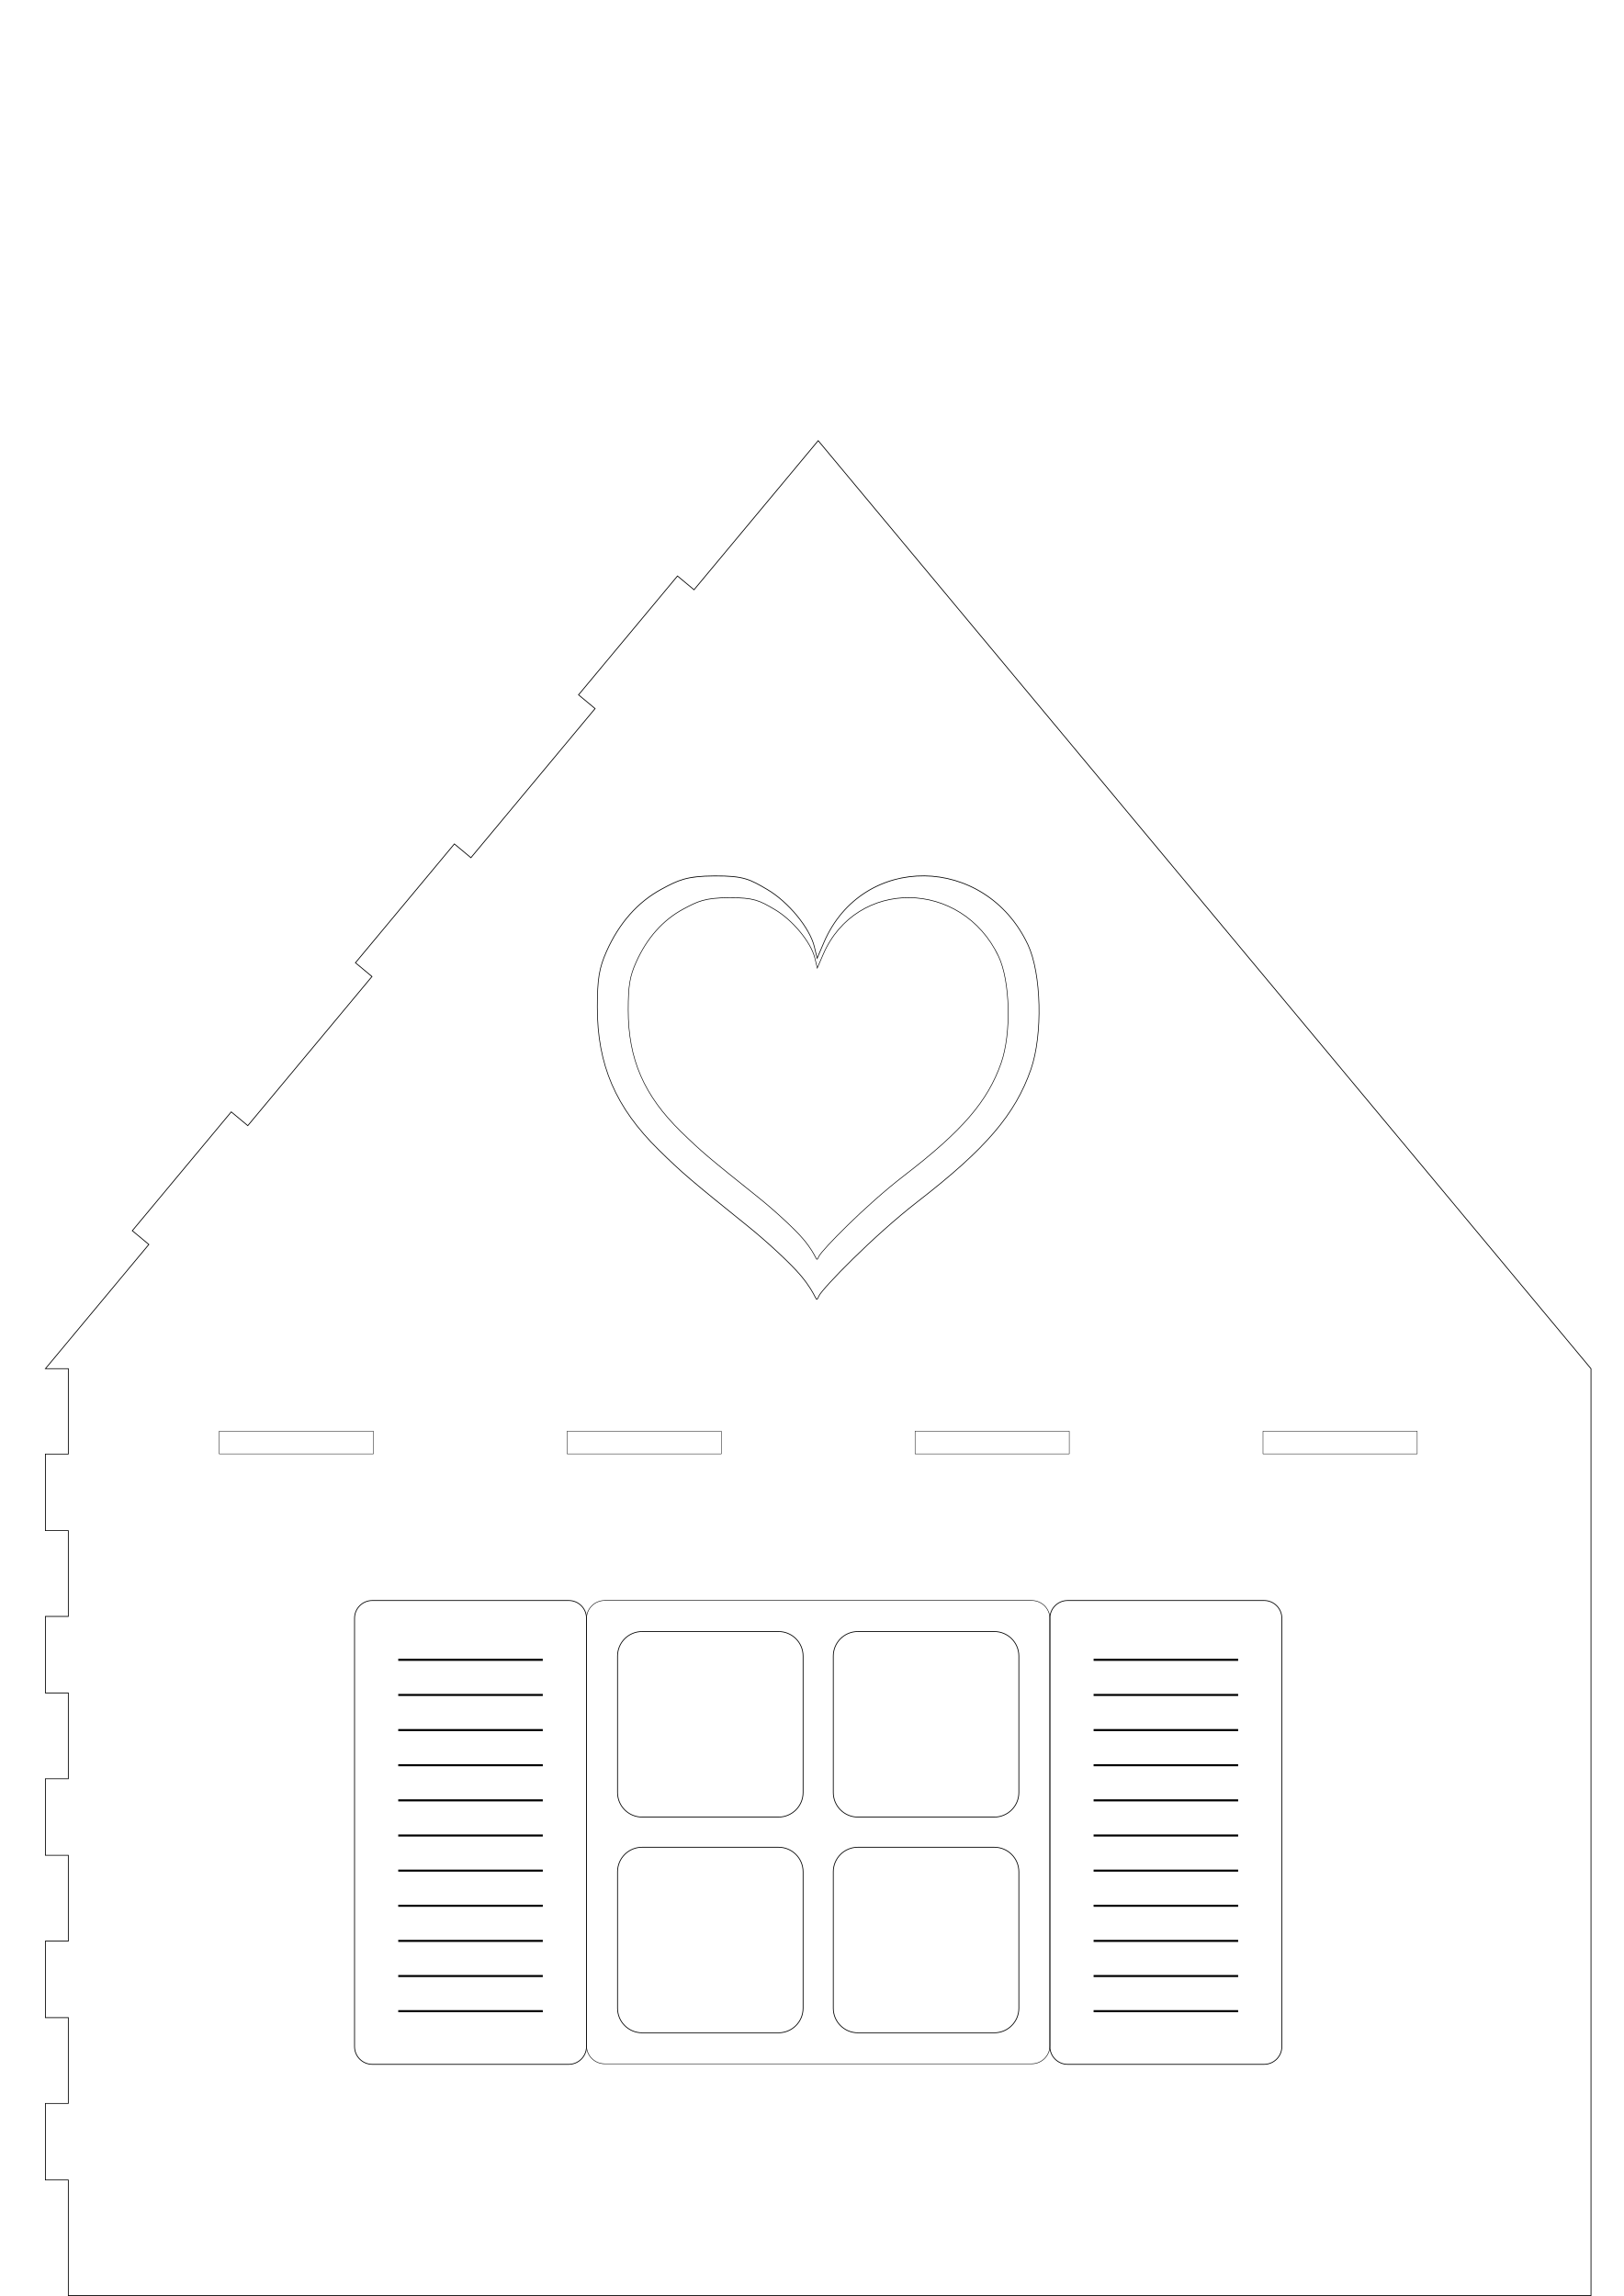
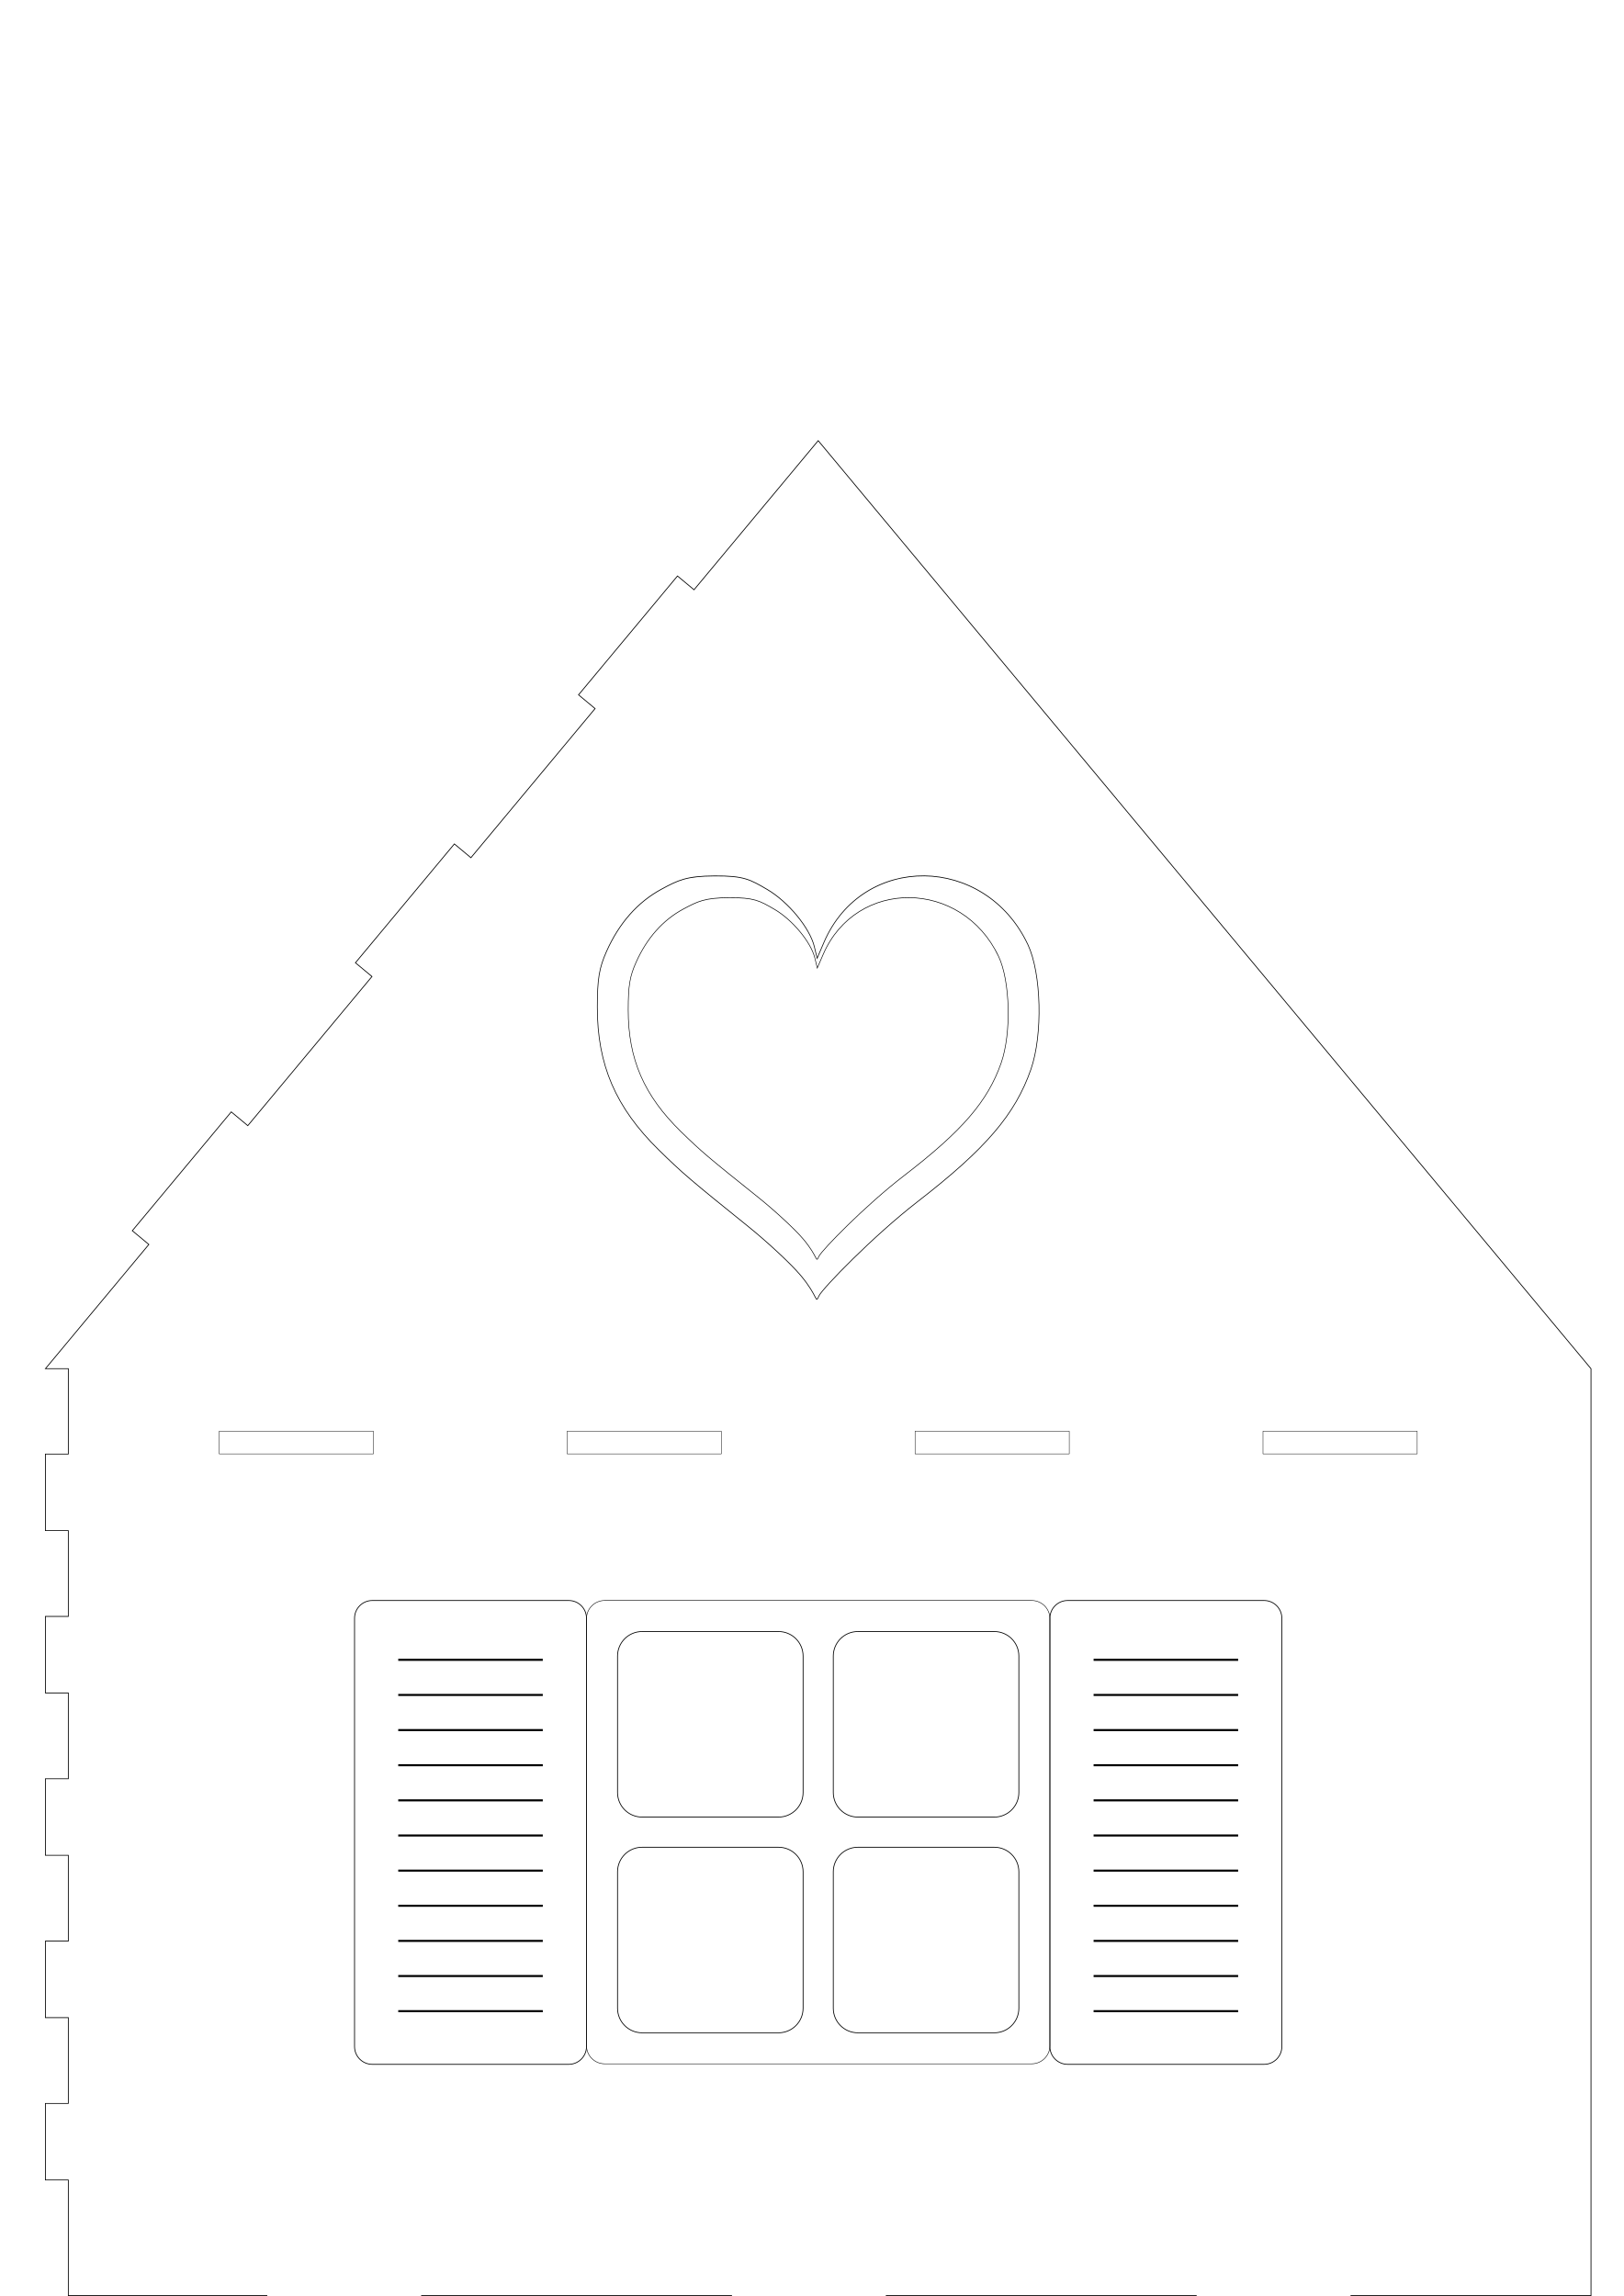
<svg xmlns="http://www.w3.org/2000/svg" width="210mm" height="297mm" viewBox="0 0 210 297" version="1.1" id="svg8">
  <defs id="defs2" />
  <g id="layer1">
-     <path style="fill:none;stroke:#000000;stroke-width:0.378;stroke-miterlimit:4;stroke-dasharray:none;stroke-opacity:1" d="m 399.953,215.434 -60.699,72.904 -8.084,-6.729 -48.365,58.092 8.084,6.73 -60.699,72.906 -8.084,-6.732 -48.365,58.092 8.084,6.732 -60.699,72.904 -8.084,-6.73 -48.367,58.092 8.086,6.73 -50.549,60.715 h 11.188 v 41.756 H 22.189 v 37.418 h 11.209 v 41.951 H 22.189 v 37.42 h 11.209 v 41.951 H 22.189 v 37.418 h 11.209 v 41.951 H 22.189 v 37.42 H 33.398 V 1028.377 H 22.189 v 37.418 h 11.209 v 56.535 H 777.717 V 669.166 Z" transform="scale(0.2645833)" id="rect815" />
+     <path style="fill:none;stroke:#000000;stroke-width:0.378;stroke-miterlimit:4;stroke-dasharray:none;stroke-opacity:1" d="M 399.953 215.434 L 339.254 288.338 L 331.17 281.609 L 282.805 339.701 L 290.889 346.432 L 230.189 419.338 L 222.105 412.605 L 173.74 470.697 L 181.824 477.43 L 121.125 550.334 L 113.041 543.604 L 64.674 601.695 L 72.76 608.426 L 22.211 669.141 L 33.398 669.141 L 33.398 710.896 L 22.189 710.896 L 22.189 748.314 L 33.398 748.314 L 33.398 790.266 L 22.189 790.266 L 22.189 827.686 L 33.398 827.686 L 33.398 869.637 L 22.189 869.637 L 22.189 907.055 L 33.398 907.055 L 33.398 949.006 L 22.189 949.006 L 22.189 986.426 L 33.398 986.426 L 33.398 1028.377 L 22.189 1028.377 L 22.189 1065.795 L 33.398 1065.795 L 33.398 1122.33 L 130.467 1122.33 L 130.467 1133.291 L 206.059 1133.291 L 206.059 1122.33 L 357.617 1122.33 L 357.617 1133.291 L 433.207 1133.291 L 433.207 1122.33 L 584.766 1122.33 L 584.766 1133.291 L 660.357 1133.291 L 660.357 1122.33 L 777.717 1122.33 L 777.717 669.166 L 399.953 215.434 z " transform="scale(0.2645833)" id="rect815" />
    <g id="g3815">
      <rect ry="2.352" y="207.033" x="75.854" height="59.933" width="59.933" id="rect855" style="fill:none;stroke:#000000;stroke-width:0.067;stroke-miterlimit:4;stroke-dasharray:none;stroke-opacity:1" />
      <rect ry="3.175" y="211.048" x="79.868" height="24" width="24" id="rect859" style="fill:none;stroke:#000000;stroke-width:0.1;stroke-miterlimit:4;stroke-dasharray:none;stroke-opacity:1" />
      <g transform="translate(3.880556,4.586111)" id="g993">
        <g transform="translate(273.0181,36.68055)" id="g1058">
          <rect ry="2.3" y="165.767" x="-141.111" height="60" width="30" id="rect904" style="fill:none;stroke:#000000;stroke-width:0.1;stroke-miterlimit:4;stroke-dasharray:none;stroke-opacity:1" />
          <path id="path910" d="m -135.46,173.44 h 18.697" style="fill:none;stroke:#000000;stroke-width:0.265px;stroke-linecap:butt;stroke-linejoin:miter;stroke-opacity:1" />
          <path id="path910-0" d="m -135.46,177.984 h 18.697" style="fill:none;stroke:#000000;stroke-width:0.265px;stroke-linecap:butt;stroke-linejoin:miter;stroke-opacity:1" />
          <path id="path910-8" d="m -135.46,182.529 h 18.697" style="fill:none;stroke:#000000;stroke-width:0.265px;stroke-linecap:butt;stroke-linejoin:miter;stroke-opacity:1" />
          <path id="path910-0-2" d="m -135.46,187.074 h 18.697" style="fill:none;stroke:#000000;stroke-width:0.265px;stroke-linecap:butt;stroke-linejoin:miter;stroke-opacity:1" />
          <path id="path910-6" d="m -135.46,191.619 h 18.697" style="fill:none;stroke:#000000;stroke-width:0.265px;stroke-linecap:butt;stroke-linejoin:miter;stroke-opacity:1" />
          <path id="path910-0-6" d="m -135.46,196.164 h 18.697" style="fill:none;stroke:#000000;stroke-width:0.265px;stroke-linecap:butt;stroke-linejoin:miter;stroke-opacity:1" />
          <path id="path910-8-5" d="m -135.46,200.708 h 18.697" style="fill:none;stroke:#000000;stroke-width:0.265px;stroke-linecap:butt;stroke-linejoin:miter;stroke-opacity:1" />
          <path id="path910-0-2-5" d="m -135.46,205.253 h 18.697" style="fill:none;stroke:#000000;stroke-width:0.265px;stroke-linecap:butt;stroke-linejoin:miter;stroke-opacity:1" />
          <path id="path910-2" d="m -135.46,209.798 h 18.697" style="fill:none;stroke:#000000;stroke-width:0.265px;stroke-linecap:butt;stroke-linejoin:miter;stroke-opacity:1" />
          <path id="path910-0-3" d="m -135.46,214.343 h 18.697" style="fill:none;stroke:#000000;stroke-width:0.265px;stroke-linecap:butt;stroke-linejoin:miter;stroke-opacity:1" />
          <path id="path910-8-2" d="m -135.46,218.887 h 18.697" style="fill:none;stroke:#000000;stroke-width:0.265px;stroke-linecap:butt;stroke-linejoin:miter;stroke-opacity:1" />
        </g>
      </g>
      <g transform="translate(186.9653,41.26666)" id="g993-8">
        <rect ry="2.3" style="fill:none;stroke:#000000;stroke-width:0.1;stroke-miterlimit:4;stroke-dasharray:none;stroke-opacity:1" id="rect904-8" width="30" height="60" x="-141.111" y="165.767" />
        <path style="fill:none;stroke:#000000;stroke-width:0.265px;stroke-linecap:butt;stroke-linejoin:miter;stroke-opacity:1" d="m -135.46,173.44 h 18.697" id="path910-7" />
        <path style="fill:none;stroke:#000000;stroke-width:0.265px;stroke-linecap:butt;stroke-linejoin:miter;stroke-opacity:1" d="m -135.46,177.984 h 18.697" id="path910-0-1" />
        <path style="fill:none;stroke:#000000;stroke-width:0.265px;stroke-linecap:butt;stroke-linejoin:miter;stroke-opacity:1" d="m -135.46,182.529 h 18.697" id="path910-8-6" />
        <path style="fill:none;stroke:#000000;stroke-width:0.265px;stroke-linecap:butt;stroke-linejoin:miter;stroke-opacity:1" d="m -135.46,187.074 h 18.697" id="path910-0-2-0" />
        <path style="fill:none;stroke:#000000;stroke-width:0.265px;stroke-linecap:butt;stroke-linejoin:miter;stroke-opacity:1" d="m -135.46,191.619 h 18.697" id="path910-6-0" />
        <path style="fill:none;stroke:#000000;stroke-width:0.265px;stroke-linecap:butt;stroke-linejoin:miter;stroke-opacity:1" d="m -135.46,196.164 h 18.697" id="path910-0-6-1" />
        <path style="fill:none;stroke:#000000;stroke-width:0.265px;stroke-linecap:butt;stroke-linejoin:miter;stroke-opacity:1" d="m -135.46,200.708 h 18.697" id="path910-8-5-0" />
        <path style="fill:none;stroke:#000000;stroke-width:0.265px;stroke-linecap:butt;stroke-linejoin:miter;stroke-opacity:1" d="m -135.46,205.253 h 18.697" id="path910-0-2-5-2" />
        <path style="fill:none;stroke:#000000;stroke-width:0.265px;stroke-linecap:butt;stroke-linejoin:miter;stroke-opacity:1" d="m -135.46,209.798 h 18.697" id="path910-2-8" />
        <path style="fill:none;stroke:#000000;stroke-width:0.265px;stroke-linecap:butt;stroke-linejoin:miter;stroke-opacity:1" d="m -135.46,214.343 h 18.697" id="path910-0-3-8" />
        <path style="fill:none;stroke:#000000;stroke-width:0.265px;stroke-linecap:butt;stroke-linejoin:miter;stroke-opacity:1" d="m -135.46,218.887 h 18.697" id="path910-8-2-9" />
      </g>
      <rect ry="3.175" y="211.048" x="107.773" height="24" width="24" id="rect859-0" style="fill:none;stroke:#000000;stroke-width:0.1;stroke-miterlimit:4;stroke-dasharray:none;stroke-opacity:1" />
      <rect ry="3.175" y="238.952" x="79.868" height="24" width="24" id="rect859-5" style="fill:none;stroke:#000000;stroke-width:0.1;stroke-miterlimit:4;stroke-dasharray:none;stroke-opacity:1" />
      <rect ry="3.175" y="238.952" x="107.773" height="24" width="24" id="rect859-2" style="fill:none;stroke:#000000;stroke-width:0.1;stroke-miterlimit:4;stroke-dasharray:none;stroke-opacity:1" />
    </g>
    <path style="fill:none;stroke:#000000;stroke-width:0.105;stroke-linejoin:round;stroke-miterlimit:4;stroke-dasharray:none;stroke-opacity:1" d="M 308.758,-24.8 V 104.713 h 12.781 V 80.148 h -2.966 v -9.9 h 2.966 v -11.1 h -2.966 v -9.901 h 2.966 v -11.1 h -2.966 v -9.9 h 2.966 v -11.1 h -2.966 V 7.248 h 2.966 v -11.1 h -2.966 v -9.9 h 2.966 v -11.048 z" id="rect6486" />
    <rect style="fill:none;stroke:#000000;stroke-width:0.118;stroke-linejoin:round;stroke-miterlimit:4;stroke-dasharray:none;stroke-opacity:1" id="rect6542" width="13.508" height="24.285" x="-279.712" y="145.122" transform="scale(-1,1)" />
    <path style="fill:none;stroke:#000000;stroke-width:0.105;stroke-linejoin:round;stroke-miterlimit:4;stroke-dasharray:none;stroke-opacity:1" d="M 374.444,149.319 V 278.832 H 361.663 v -24.565 h 2.966 v -9.9 H 361.663 v -11.1 h 2.966 V 223.367 H 361.663 v -11.1 h 2.966 v -9.9 H 361.663 v -11.1 h 2.966 v -9.901 H 361.663 V 170.267 h 2.966 v -9.9 H 361.663 v -11.048 z" id="rect6486-8-4" />
    <rect style="fill:none;stroke:#000000;stroke-width:0.118;stroke-linejoin:round;stroke-miterlimit:4;stroke-dasharray:none;stroke-opacity:1" id="rect6542-2" width="13.508" height="24.285" x="364.629" y="149.326" />
    <g id="g6658" transform="rotate(-90,-55.60133,95.17473)">
      <rect transform="rotate(90)" y="-22.049" x="93.566" height="20" width="3" id="rect6583" style="fill:none;stroke:#000000;stroke-width:0.1;stroke-linejoin:round;stroke-miterlimit:4;stroke-dasharray:none;stroke-opacity:1" />
      <rect transform="rotate(90)" y="23.051" x="93.783" height="20" width="3" id="rect6583-0" style="fill:none;stroke:#000000;stroke-width:0.1;stroke-linejoin:round;stroke-miterlimit:4;stroke-dasharray:none;stroke-opacity:1" />
      <rect transform="rotate(90)" y="68.151" x="93.783" height="20" width="3" id="rect6583-5" style="fill:none;stroke:#000000;stroke-width:0.1;stroke-linejoin:round;stroke-miterlimit:4;stroke-dasharray:none;stroke-opacity:1" />
      <rect transform="rotate(90)" y="113.251" x="93.783" height="20" width="3" id="rect6583-8" style="fill:none;stroke:#000000;stroke-width:0.1;stroke-linejoin:round;stroke-miterlimit:4;stroke-dasharray:none;stroke-opacity:1" />
    </g>
    <g id="g7305">
      <rect y="-35.457" x="-156.335" height="20" width="3" id="rect6583-06" style="fill:none;stroke:#000000;stroke-width:0.1;stroke-linejoin:round;stroke-miterlimit:4;stroke-dasharray:none;stroke-opacity:1" />
      <rect y="9.643" x="-156.335" height="20" width="3" id="rect6583-0-7" style="fill:none;stroke:#000000;stroke-width:0.1;stroke-linejoin:round;stroke-miterlimit:4;stroke-dasharray:none;stroke-opacity:1" />
      <rect y="54.743" x="-156.335" height="20" width="3" id="rect6583-5-8" style="fill:none;stroke:#000000;stroke-width:0.1;stroke-linejoin:round;stroke-miterlimit:4;stroke-dasharray:none;stroke-opacity:1" />
      <rect y="99.843" x="-156.335" height="20" width="3" id="rect6583-8-2" style="fill:none;stroke:#000000;stroke-width:0.1;stroke-linejoin:round;stroke-miterlimit:4;stroke-dasharray:none;stroke-opacity:1" />
    </g>
    <path style="color:#000000;font-style:normal;font-variant:normal;font-weight:normal;font-stretch:normal;font-size:medium;line-height:normal;font-family:sans-serif;font-variant-ligatures:normal;font-variant-position:normal;font-variant-caps:normal;font-variant-numeric:normal;font-variant-alternates:normal;font-feature-settings:normal;text-indent:0;text-align:start;text-decoration:none;text-decoration-line:none;text-decoration-style:solid;text-decoration-color:#000000;letter-spacing:normal;word-spacing:normal;text-transform:none;writing-mode:lr-tb;direction:ltr;text-orientation:mixed;dominant-baseline:auto;baseline-shift:baseline;text-anchor:start;white-space:normal;shape-padding:0;clip-rule:nonzero;display:inline;overflow:visible;visibility:visible;opacity:1;isolation:auto;mix-blend-mode:normal;color-interpolation:sRGB;color-interpolation-filters:linearRGB;solid-color:#000000;solid-opacity:1;vector-effect:none;fill-opacity:1;fill-rule:nonzero;stroke:none;stroke-width:0.079;stroke-linecap:butt;stroke-linejoin:miter;stroke-miterlimit:4;stroke-dasharray:none;stroke-dashoffset:0;stroke-opacity:1;color-rendering:auto;image-rendering:auto;shape-rendering:auto;text-rendering:auto;enable-background:accumulate" d="m 117.626,116.074 c -4.557,-0.049 -9.055,2.401 -11.201,7.375 l -0.713,1.653 -0.281,-1.165 c -0.251,-1.043 -0.98,-2.288 -1.938,-3.445 -0.958,-1.157 -2.146,-2.225 -3.319,-2.908 -1.919,-1.116 -2.621,-1.524 -5.887,-1.505 -3.123,0.018 -4.057,0.469 -5.925,1.474 -2.645,1.422 -4.714,3.749 -6.117,6.877 -0.827,1.844 -1.03,3.058 -1.034,6.181 -0.007,6.403 2.044,11.134 6.863,15.832 2.611,2.546 3.489,3.292 9.92,8.434 2.169,1.734 4.811,4.182 5.864,5.432 1.001,1.187 1.391,1.975 1.591,2.355 0.05,0.095 0.088,0.164 0.123,0.211 0.018,0.024 0.035,0.042 0.056,0.054 0.021,0.012 0.048,0.015 0.071,0.006 0.046,-0.017 0.074,-0.063 0.111,-0.129 0.037,-0.066 0.08,-0.157 0.136,-0.274 0.044,-0.092 0.175,-0.273 0.375,-0.515 0.2,-0.242 0.471,-0.549 0.8,-0.907 0.659,-0.715 1.553,-1.632 2.59,-2.644 2.074,-2.023 4.72,-4.421 7.202,-6.329 7.576,-5.825 10.86,-9.633 12.608,-14.627 0.671,-1.919 0.964,-4.574 0.901,-7.149 -0.063,-2.575 -0.481,-5.069 -1.24,-6.668 -2.384,-5.022 -7,-7.57 -11.557,-7.619 z m 5.7e-4,0.082 c 4.531,0.049 9.12,2.583 11.49,7.576 0.749,1.578 1.168,4.064 1.231,6.631 0.063,2.566 -0.23,5.214 -0.896,7.116 -1.741,4.975 -5.009,8.767 -12.58,14.589 -2.485,1.911 -5.133,4.311 -7.209,6.335 -1.038,1.012 -1.933,1.931 -2.593,2.647 -0.33,0.358 -0.601,0.666 -0.803,0.91 -0.202,0.244 -0.333,0.421 -0.386,0.532 -0.057,0.118 -0.1,0.208 -0.134,0.27 -0.034,0.061 -0.062,0.09 -0.071,0.094 -0.004,0.002 -0.004,0.002 -0.011,-0.002 -0.007,-0.004 -0.019,-0.015 -0.034,-0.034 -0.029,-0.038 -0.066,-0.106 -0.116,-0.2 -0.199,-0.377 -0.595,-1.176 -1.601,-2.369 -1.062,-1.261 -3.702,-3.706 -5.875,-5.442 -6.431,-5.142 -7.303,-5.884 -9.914,-8.429 -4.808,-4.688 -6.845,-9.386 -6.838,-15.769 0.003,-3.119 0.202,-4.308 1.026,-6.144 1.397,-3.114 3.454,-5.425 6.084,-6.839 1.868,-1.004 2.776,-1.447 5.892,-1.465 3.26,-0.019 3.932,0.379 5.851,1.496 1.163,0.677 2.346,1.739 3.299,2.89 0.953,1.151 1.675,2.39 1.921,3.41 l 0.333,1.383 0.801,-1.857 c 2.132,-4.943 6.603,-7.377 11.134,-7.328 z" id="path10607" />
    <path style="color:#000000;font-style:normal;font-variant:normal;font-weight:normal;font-stretch:normal;font-size:medium;line-height:normal;font-family:sans-serif;font-variant-ligatures:normal;font-variant-position:normal;font-variant-caps:normal;font-variant-numeric:normal;font-variant-alternates:normal;font-feature-settings:normal;text-indent:0;text-align:start;text-decoration:none;text-decoration-line:none;text-decoration-style:solid;text-decoration-color:#000000;letter-spacing:normal;word-spacing:normal;text-transform:none;writing-mode:lr-tb;direction:ltr;text-orientation:mixed;dominant-baseline:auto;baseline-shift:baseline;text-anchor:start;white-space:normal;shape-padding:0;clip-rule:nonzero;display:inline;overflow:visible;visibility:visible;opacity:1;isolation:auto;mix-blend-mode:normal;color-interpolation:sRGB;color-interpolation-filters:linearRGB;solid-color:#000000;solid-opacity:1;vector-effect:none;fill-opacity:1;fill-rule:nonzero;stroke:none;stroke-width:0.092;stroke-linecap:butt;stroke-linejoin:miter;stroke-miterlimit:4;stroke-dasharray:none;stroke-dashoffset:0;stroke-opacity:1;color-rendering:auto;image-rendering:auto;shape-rendering:auto;text-rendering:auto;enable-background:accumulate" d="m 119.545,113.25 c -5.298,-0.058 -10.527,2.81 -13.022,8.633 l -0.829,1.935 -0.327,-1.364 c -0.292,-1.221 -1.139,-2.678 -2.253,-4.033 -1.114,-1.355 -2.495,-2.605 -3.859,-3.404 -2.231,-1.307 -3.047,-1.784 -6.843,-1.761 -3.63,0.021 -4.716,0.549 -6.888,1.725 -3.075,1.665 -5.48,4.388 -7.112,8.05 -0.962,2.158 -1.198,3.58 -1.202,7.236 -0.008,7.495 2.377,13.034 7.979,18.534 3.036,2.98 4.056,3.854 11.532,9.873 2.521,2.03 5.593,4.896 6.817,6.359 1.163,1.39 1.617,2.312 1.85,2.757 0.058,0.111 0.102,0.192 0.143,0.247 0.021,0.028 0.041,0.05 0.065,0.064 0.025,0.014 0.056,0.018 0.082,0.006 0.053,-0.02 0.086,-0.073 0.129,-0.151 0.043,-0.077 0.093,-0.183 0.159,-0.321 0.052,-0.108 0.204,-0.319 0.436,-0.603 0.233,-0.284 0.547,-0.643 0.93,-1.061 0.766,-0.837 1.806,-1.911 3.011,-3.095 2.411,-2.368 5.488,-5.176 8.372,-7.41 8.807,-6.819 12.625,-11.277 14.657,-17.123 0.781,-2.246 1.121,-5.355 1.048,-8.369 -0.073,-3.014 -0.559,-5.934 -1.441,-7.806 -2.771,-5.879 -8.137,-8.862 -13.435,-8.92 z m 6.2e-4,0.096 c 5.267,0.058 10.603,3.024 13.358,8.869 0.871,1.848 1.358,4.758 1.431,7.763 0.073,3.004 -0.268,6.104 -1.042,8.331 -2.024,5.824 -5.823,10.264 -14.625,17.079 -2.889,2.237 -5.967,5.047 -8.38,7.416 -1.207,1.185 -2.247,2.26 -3.015,3.099 -0.384,0.419 -0.699,0.779 -0.933,1.065 -0.234,0.286 -0.387,0.493 -0.449,0.623 -0.066,0.138 -0.116,0.244 -0.156,0.316 -0.04,0.072 -0.072,0.106 -0.083,0.11 -0.004,0.002 -0.004,0.002 -0.013,-0.002 -0.009,-0.004 -0.023,-0.017 -0.039,-0.039 -0.033,-0.044 -0.077,-0.124 -0.135,-0.234 -0.231,-0.441 -0.692,-1.377 -1.861,-2.774 -1.235,-1.476 -4.304,-4.338 -6.83,-6.371 -7.476,-6.019 -8.49,-6.888 -11.525,-9.867 -5.59,-5.488 -7.958,-10.988 -7.95,-18.461 0.003,-3.651 0.235,-5.044 1.192,-7.192 1.624,-3.645 4.015,-6.351 7.073,-8.007 2.171,-1.176 3.228,-1.694 6.85,-1.715 3.79,-0.022 4.571,0.444 6.802,1.751 1.352,0.792 2.727,2.036 3.835,3.383 1.107,1.347 1.948,2.798 2.233,3.992 l 0.387,1.619 0.931,-2.174 c 2.479,-5.786 7.677,-8.636 12.943,-8.578 z" id="path10607-0" />
    <g id="g11264" transform="matrix(0,-1,-1,0,303.5108,72.20062)">
      <rect y="120.218" x="-115.871" height="19.944" width="2.944" id="rect11192" style="fill:none;stroke:#000000;stroke-width:0.056;stroke-linejoin:round;stroke-miterlimit:4;stroke-dasharray:none;stroke-opacity:1" />
      <rect y="165.218" x="-115.871" height="19.944" width="2.944" id="rect11192-4" style="fill:none;stroke:#000000;stroke-width:0.056;stroke-linejoin:round;stroke-miterlimit:4;stroke-dasharray:none;stroke-opacity:1" />
      <rect y="210.218" x="-115.871" height="19.944" width="2.944" id="rect11192-4-6" style="fill:none;stroke:#000000;stroke-width:0.056;stroke-linejoin:round;stroke-miterlimit:4;stroke-dasharray:none;stroke-opacity:1" />
      <rect y="255.218" x="-115.871" height="19.944" width="2.944" id="rect11192-4-6-6" style="fill:none;stroke:#000000;stroke-width:0.056;stroke-linejoin:round;stroke-miterlimit:4;stroke-dasharray:none;stroke-opacity:1" />
    </g>
+     <g id="g659-7" transform="translate(10.65113,13.78706)">
+       <rect y="299.646" x="38.512" height="3" width="20" id="rect627-6" style="opacity:1;fill:none;stroke:#000000;stroke-width:0.1;stroke-miterlimit:4;stroke-dasharray:none;stroke-opacity:1" />
+       <rect y="299.646" x="98.612" height="3" width="20" id="rect627-8-2" style="opacity:1;fill:none;stroke:#000000;stroke-width:0.1;stroke-miterlimit:4;stroke-dasharray:none;stroke-opacity:1" />
+       <rect y="299.646" x="158.712" height="3" width="20" id="rect627-5-7" style="opacity:1;fill:none;stroke:#000000;stroke-width:0.1;stroke-miterlimit:4;stroke-dasharray:none;stroke-opacity:1" />
+     </g>
+     <rect style="opacity:1;fill:none;stroke:#000000;stroke-width:0.1;stroke-miterlimit:4;stroke-dasharray:none;stroke-opacity:1" id="rect661-0" width="25.683" height="3" x="23.48" y="313.433" />
  </g>
</svg>
